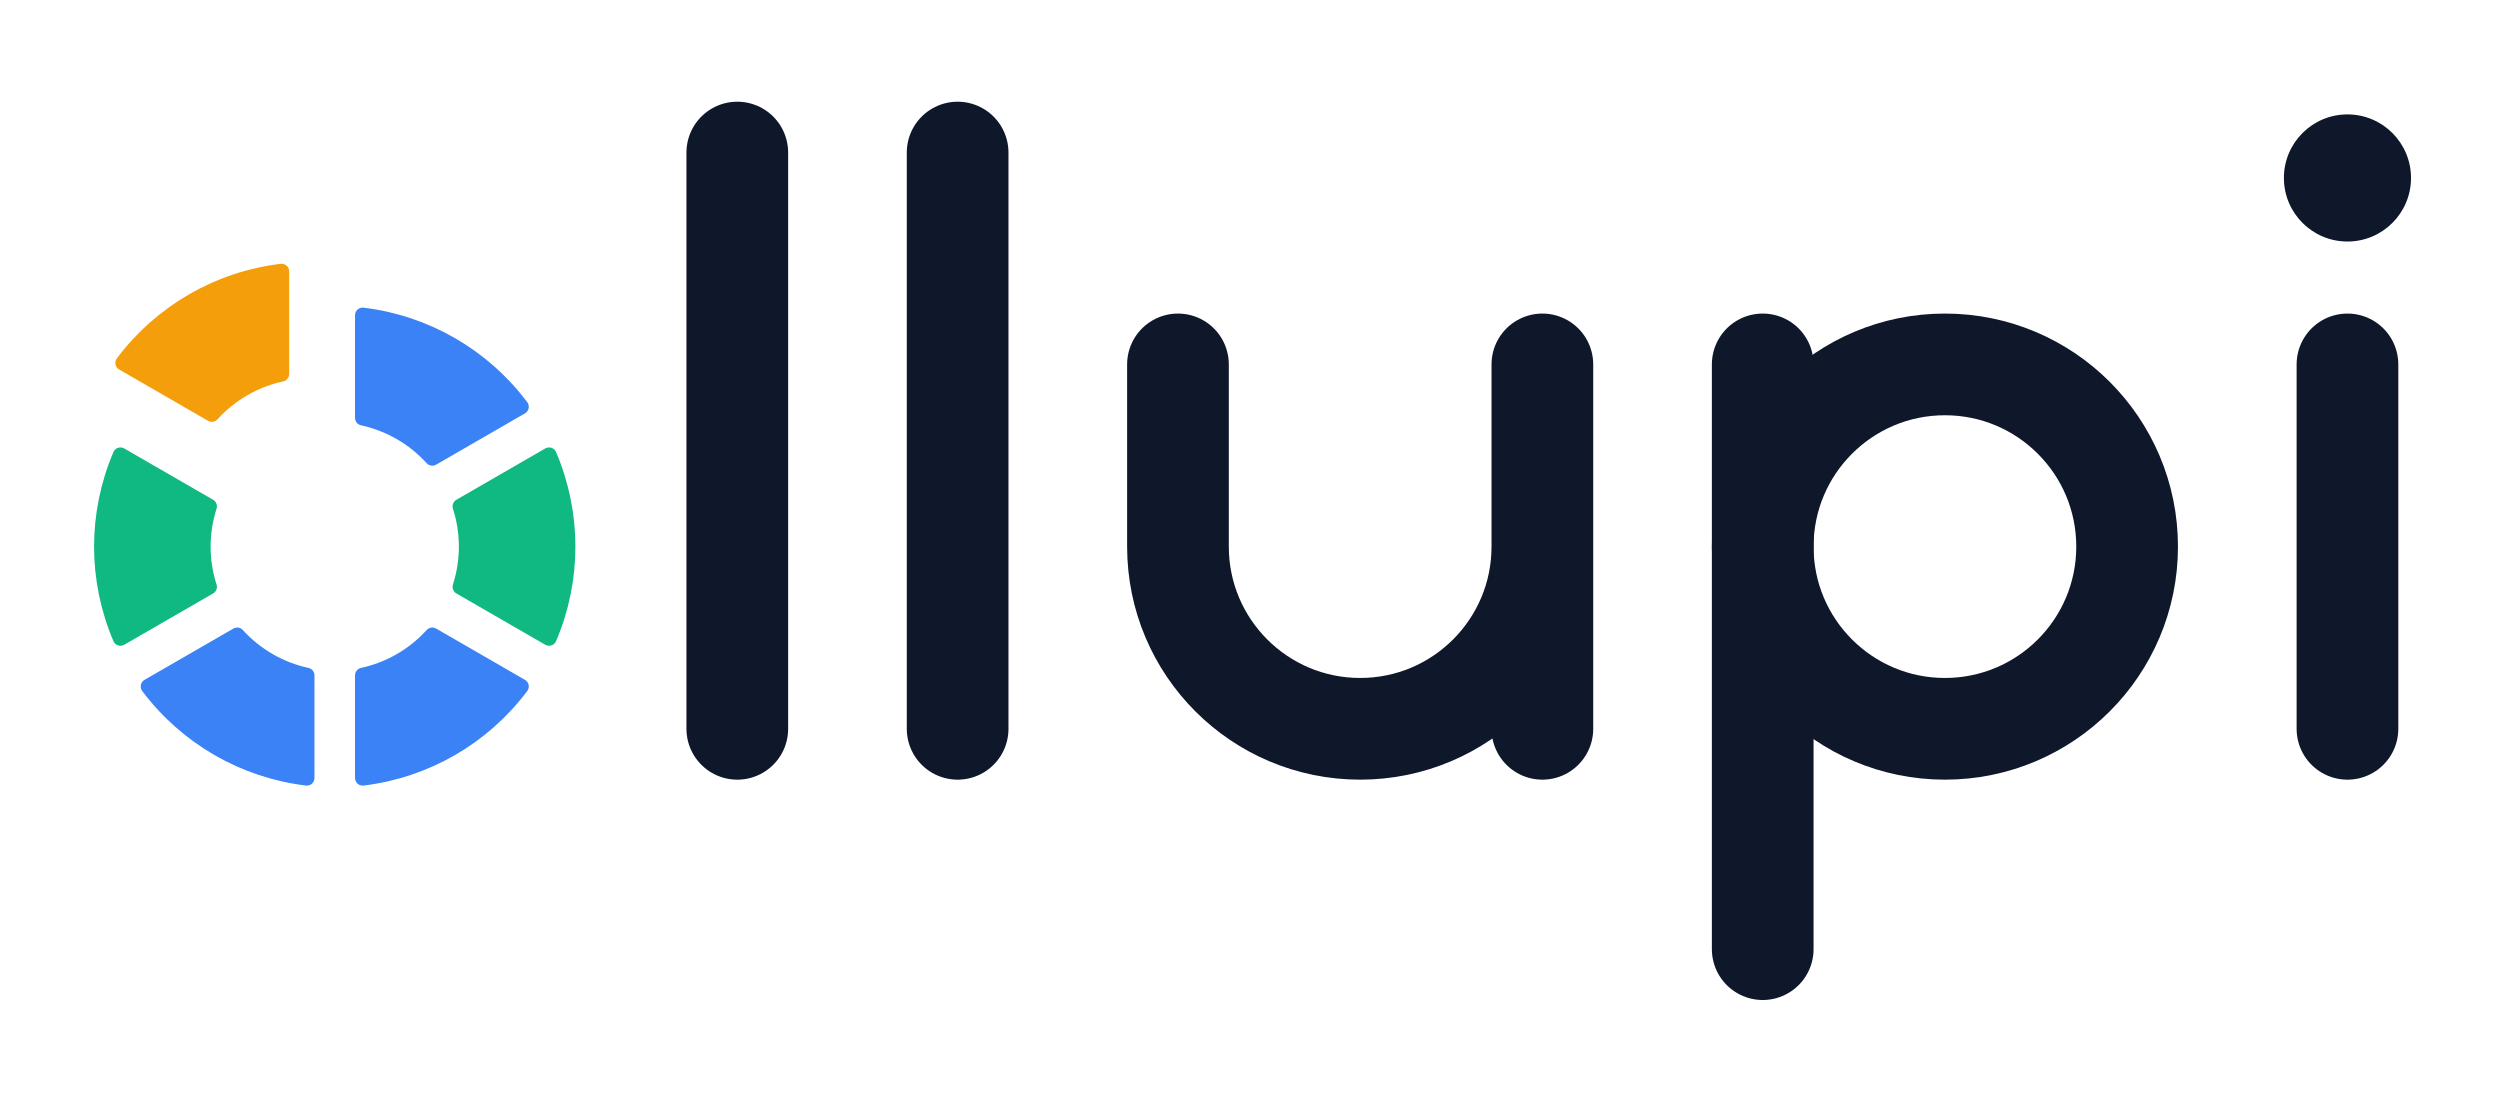
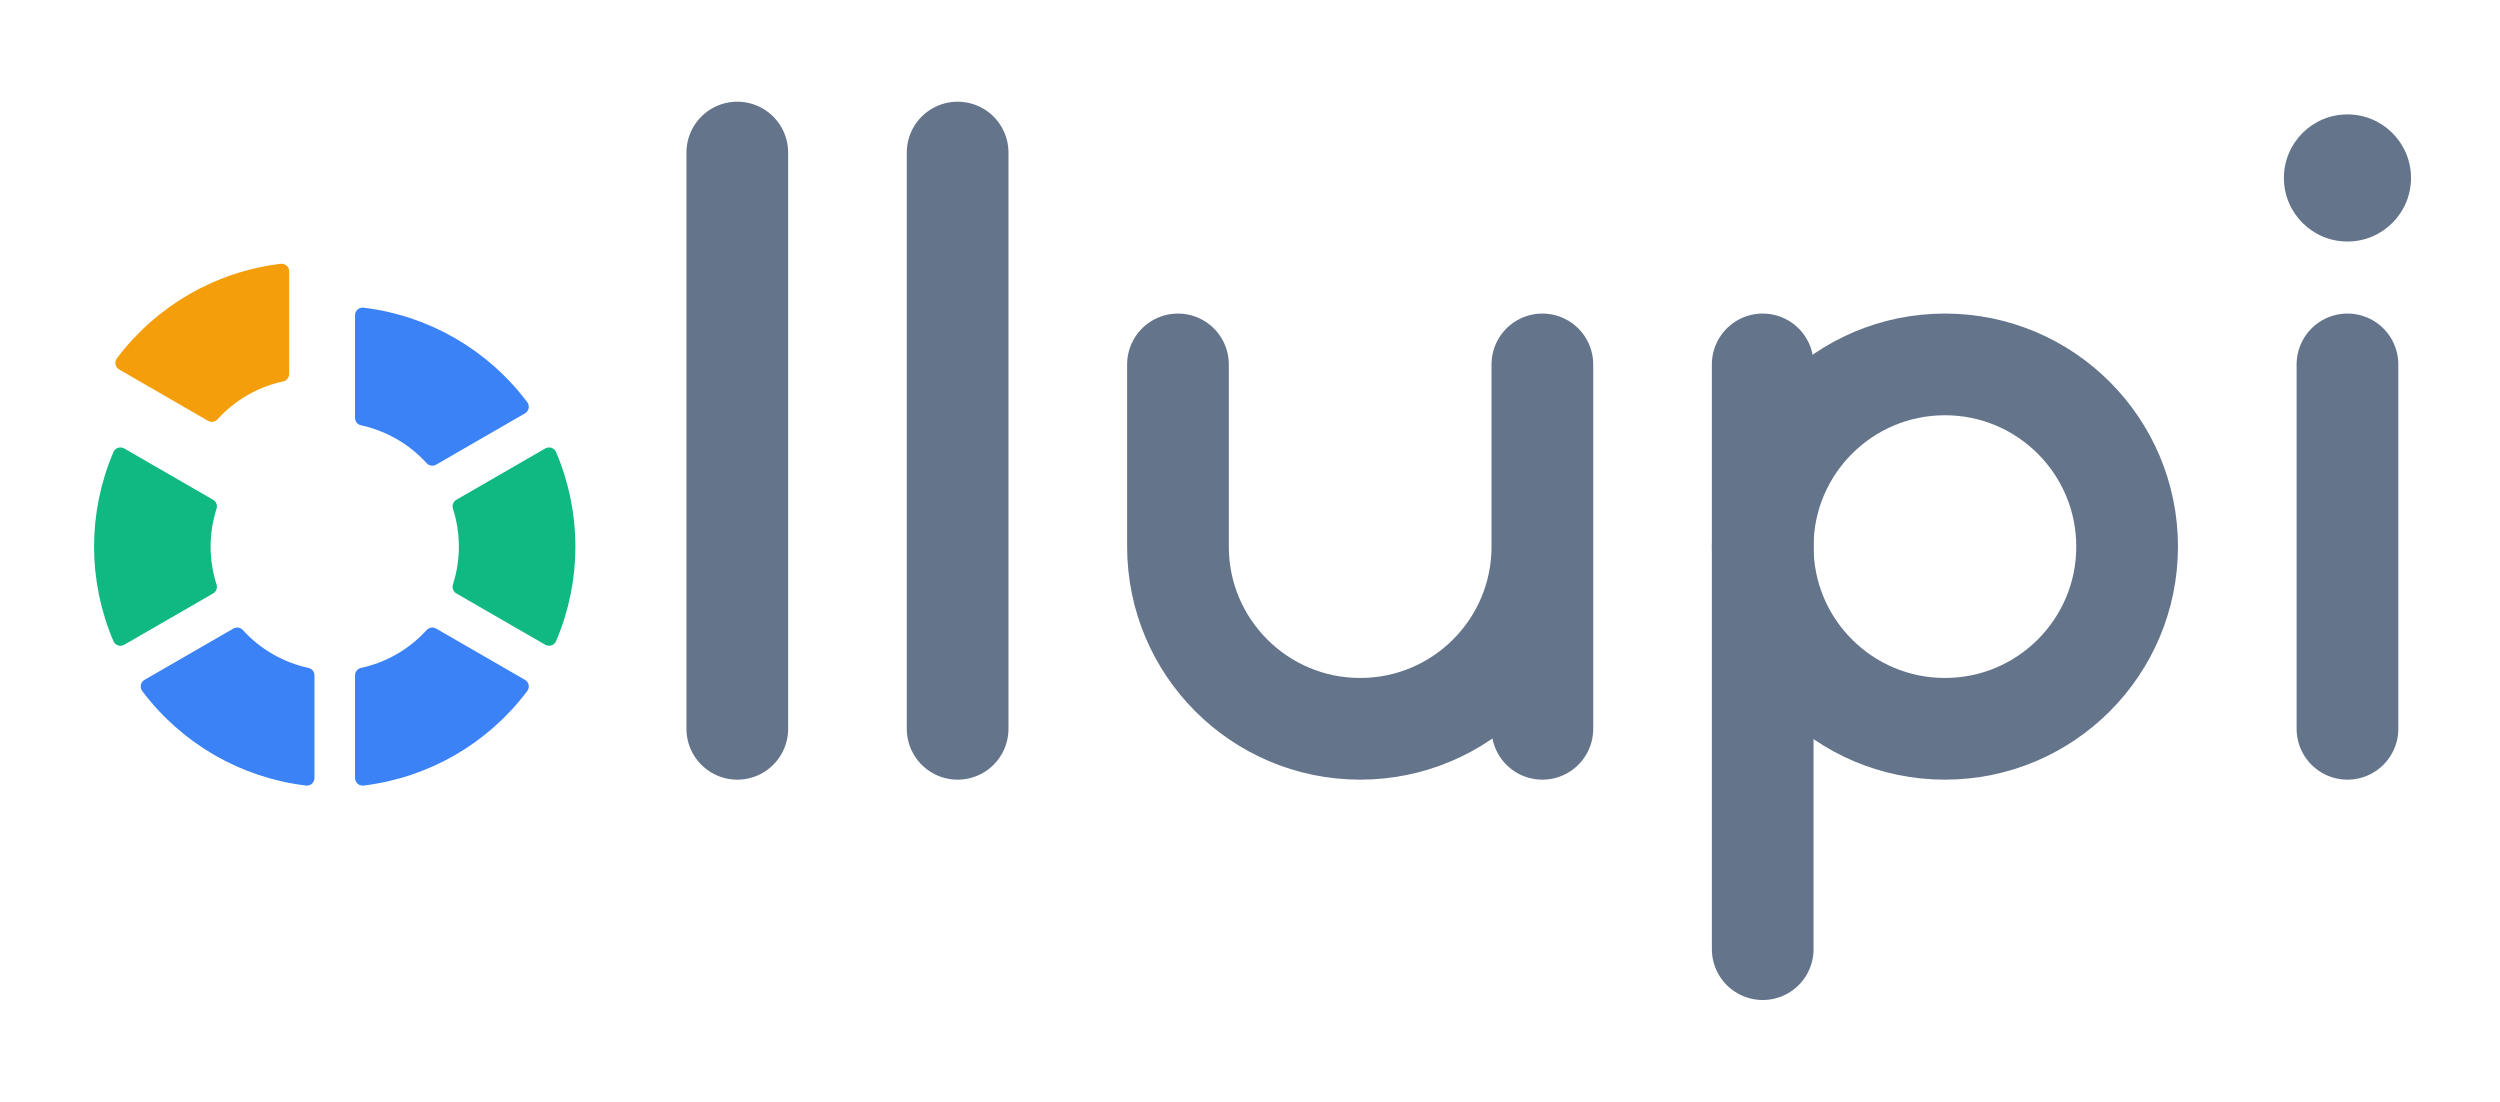
<svg xmlns="http://www.w3.org/2000/svg" viewBox="-24 -184 590 260" width="590" height="260">
  <path d="M61.58,-109.61 A55,55 0 0 1 99.00,-88.00 L78.02,-75.89 A31.087,31.087 0 0 0 61.58,-85.38 Z" fill="#3b82f6" stroke="#3b82f6" stroke-width="3.587" stroke-linejoin="round" />
  <path d="M105.58,-76.61 A55,55 0 0 1 105.58,-33.39 L84.60,-45.50 A31.087,31.087 0 0 0 84.60,-64.50 Z" fill="#10b981" stroke="#10b981" stroke-width="3.587" stroke-linejoin="round" />
  <path d="M99.00,-22.00 A55,55 0 0 1 61.58,-0.39 L61.58,-24.62 A31.087,31.087 0 0 0 78.02,-34.11 Z" fill="#3b82f6" stroke="#3b82f6" stroke-width="3.587" stroke-linejoin="round" />
  <path d="M48.42,-0.39 A55,55 0 0 1 11.00,-22.00 L31.98,-34.11 A31.087,31.087 0 0 0 48.42,-24.62 Z" fill="#3b82f6" stroke="#3b82f6" stroke-width="3.587" stroke-linejoin="round" />
  <path d="M4.42,-33.39 A55,55 0 0 1 4.42,-76.61 L25.40,-64.50 A31.087,31.087 0 0 0 25.40,-45.50 Z" fill="#10b981" stroke="#10b981" stroke-width="3.587" stroke-linejoin="round" />
  <path d="M5.02,-98.35 A55,55 0 0 1 42.45,-119.96 L42.45,-95.74 A31.087,31.087 0 0 0 26.00,-86.24 Z" fill="#f59e0b" stroke="#f59e0b" stroke-width="3.587" stroke-linejoin="round" />
-   <path d="M150,-148 V-12" fill="none" stroke="#0f172a" stroke-width="24" stroke-linecap="round" stroke-linejoin="round" />
-   <path d="M202,-148 V-12" fill="none" stroke="#0f172a" stroke-width="24" stroke-linecap="round" stroke-linejoin="round" />
-   <path d="M254,-98 V-55 A43,43 0 0 0 340,-55 V-98 M340,-55 V-12" fill="none" stroke="#0f172a" stroke-width="24" stroke-linecap="round" stroke-linejoin="round" />
-   <path d="M392,-98 V40" fill="none" stroke="#0f172a" stroke-width="24" stroke-linecap="round" stroke-linejoin="round" />
-   <circle cx="435" cy="-55" r="43" fill="none" stroke="#0f172a" stroke-width="24" stroke-linecap="round" stroke-linejoin="round" />
-   <path d="M530,-98 V-12" fill="none" stroke="#0f172a" stroke-width="24" stroke-linecap="round" stroke-linejoin="round" />
-   <circle cx="530" cy="-142" r="15" fill="#0f172a" />
+   <path d="M150,-148 V-12" fill="none" stroke="#64748b" stroke-width="24" stroke-linecap="round" stroke-linejoin="round" />
+   <path d="M202,-148 V-12" fill="none" stroke="#64748b" stroke-width="24" stroke-linecap="round" stroke-linejoin="round" />
+   <path d="M254,-98 V-55 A43,43 0 0 0 340,-55 V-98 M340,-55 V-12" fill="none" stroke="#64748b" stroke-width="24" stroke-linecap="round" stroke-linejoin="round" />
+   <path d="M392,-98 V40" fill="none" stroke="#64748b" stroke-width="24" stroke-linecap="round" stroke-linejoin="round" />
+   <circle cx="435" cy="-55" r="43" fill="none" stroke="#64748b" stroke-width="24" stroke-linecap="round" stroke-linejoin="round" />
+   <path d="M530,-98 V-12" fill="none" stroke="#64748b" stroke-width="24" stroke-linecap="round" stroke-linejoin="round" />
+   <circle cx="530" cy="-142" r="15" fill="#64748b" />
</svg>
